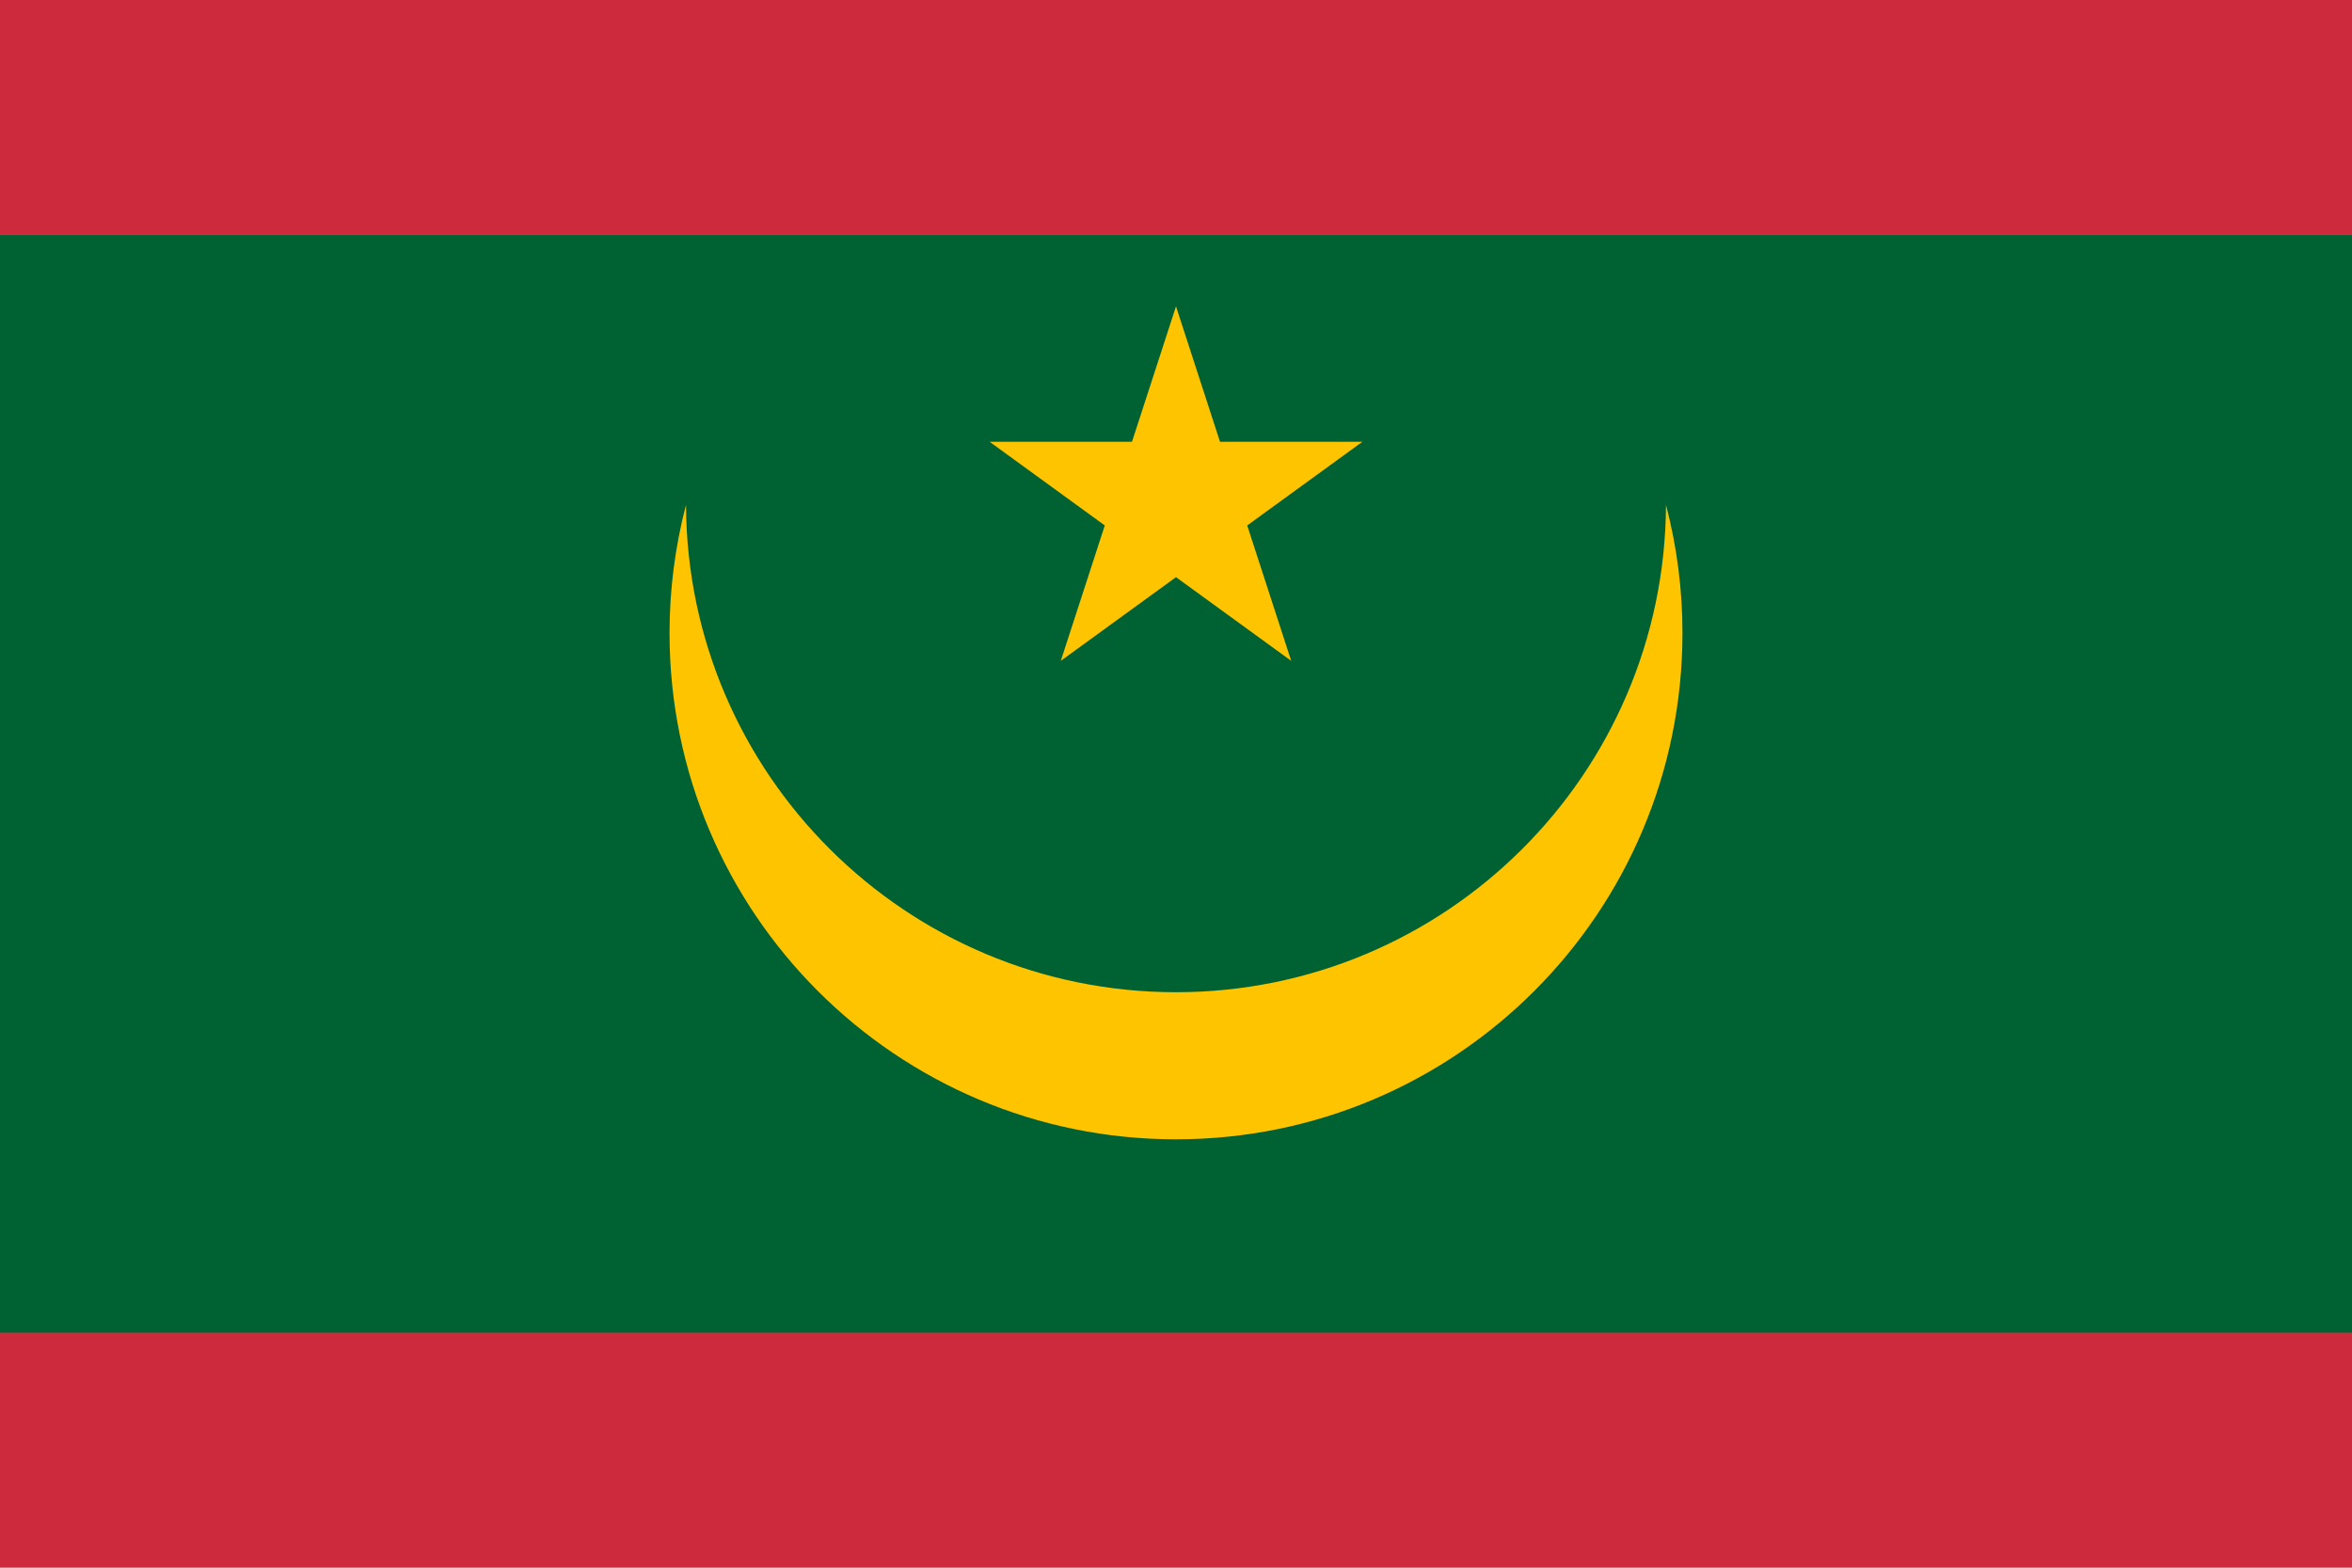
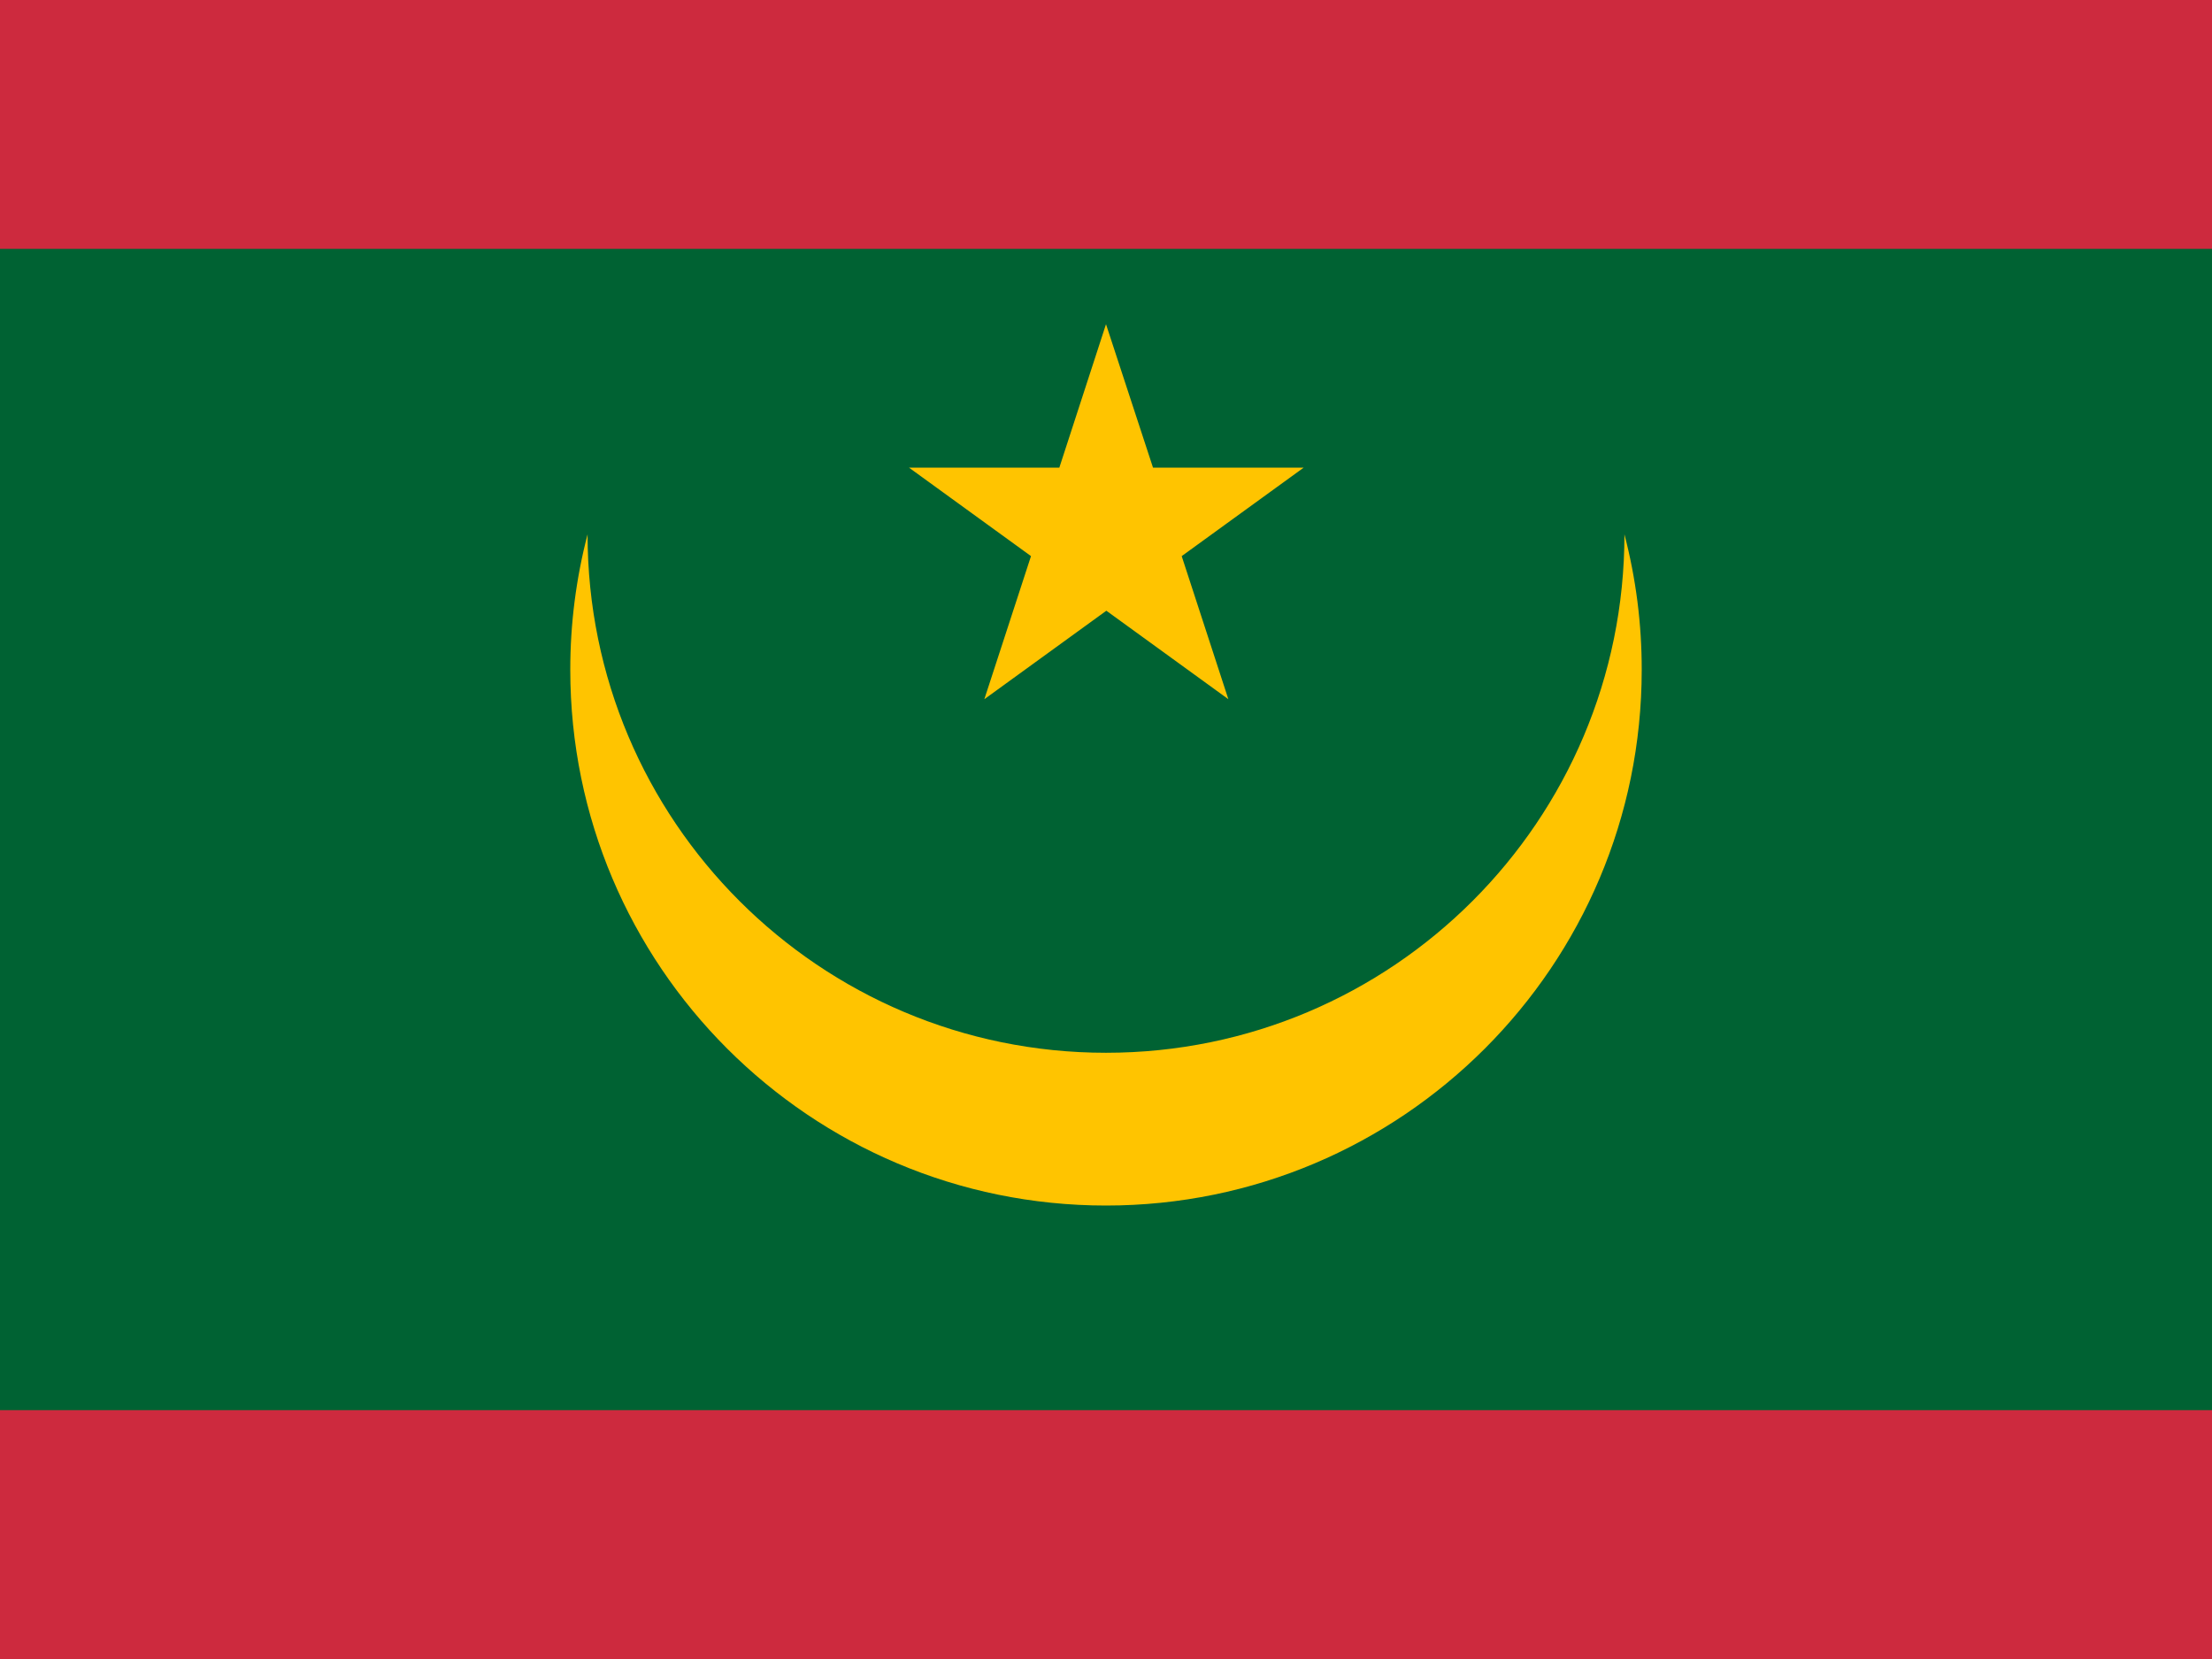
- <svg xmlns="http://www.w3.org/2000/svg" height="600" width="900" viewBox="-72 -28 144 96">
-   <path fill="#cd2a3e" d="M-72-28H72v96H-72z" />
-   <path fill="#006233" d="M-72-13.6H72v67.2H-72z" />
-   <path d="M30 2.92c-.08 16.496-13.488 29.84-30 29.84S-29.92 19.416-30 2.92a30.973 30.973 0 00-1.008 7.84c0 17.12 13.872 31.008 31.008 31.008S31.008 27.896 31.008 10.76A30.88 30.88 0 0030 2.92z" class="st1" fill="#ffc400" />
-   <path d="M0-9.24L-2.694-.949h-8.719l7.053 5.126-2.693 8.291L0 7.344l7.053 5.124L4.36 4.177l7.053-5.125H2.694z" fill="#ffc400" />
+ <svg xmlns="http://www.w3.org/2000/svg" id="flag-icons-mr" viewBox="0 0 640 480">
+   <path fill="#cd2a3e" d="M0 0h640v480H0z" />
+   <path fill="#006233" d="M0 72h640v336H0z" />
+   <path fill="#ffc400" d="M470 154.6a150 150 0 0 1-300 0 154.9 154.9 0 0 0-5 39.2 155 155 0 1 0 310 0 154.4 154.4 0 0 0-5-39.2z" class="st1" />
+   <path fill="#ffc400" d="m320 93.8-13.5 41.5H263l35.3 25.6-13.5 41.4 35.3-25.6 35.3 25.6-13.5-41.4 35.3-25.6h-43.6z" />
</svg>
